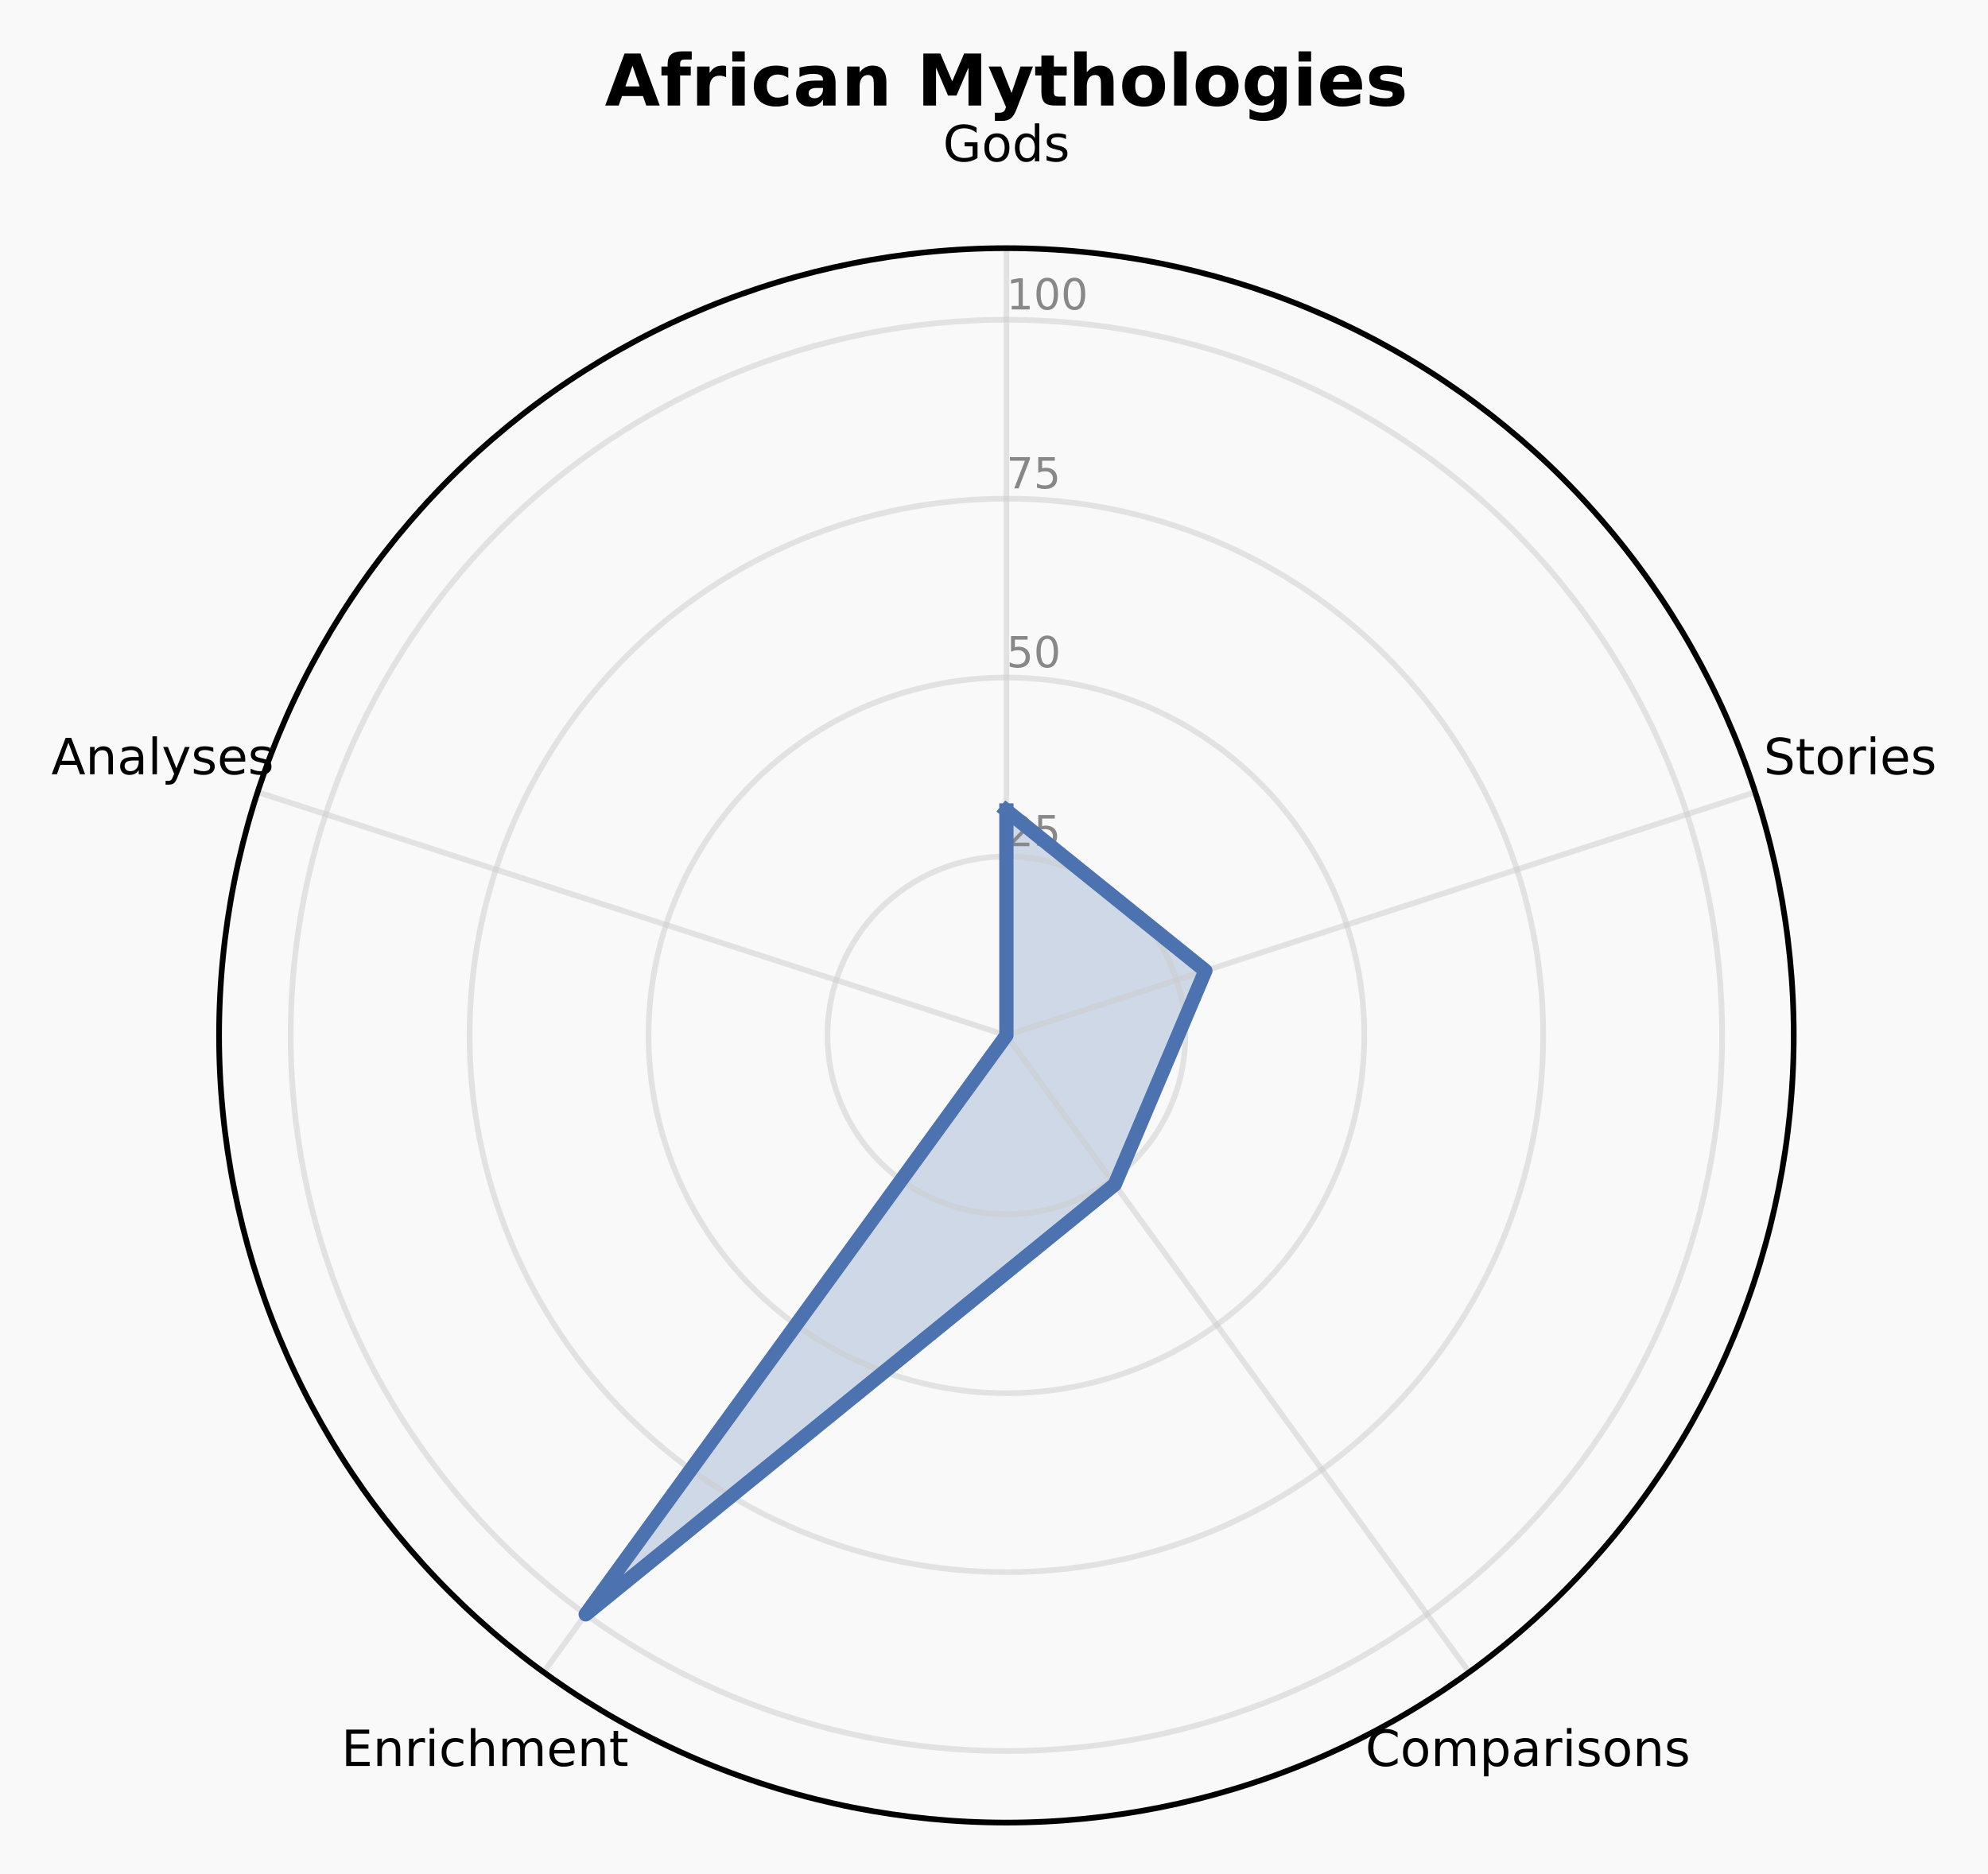
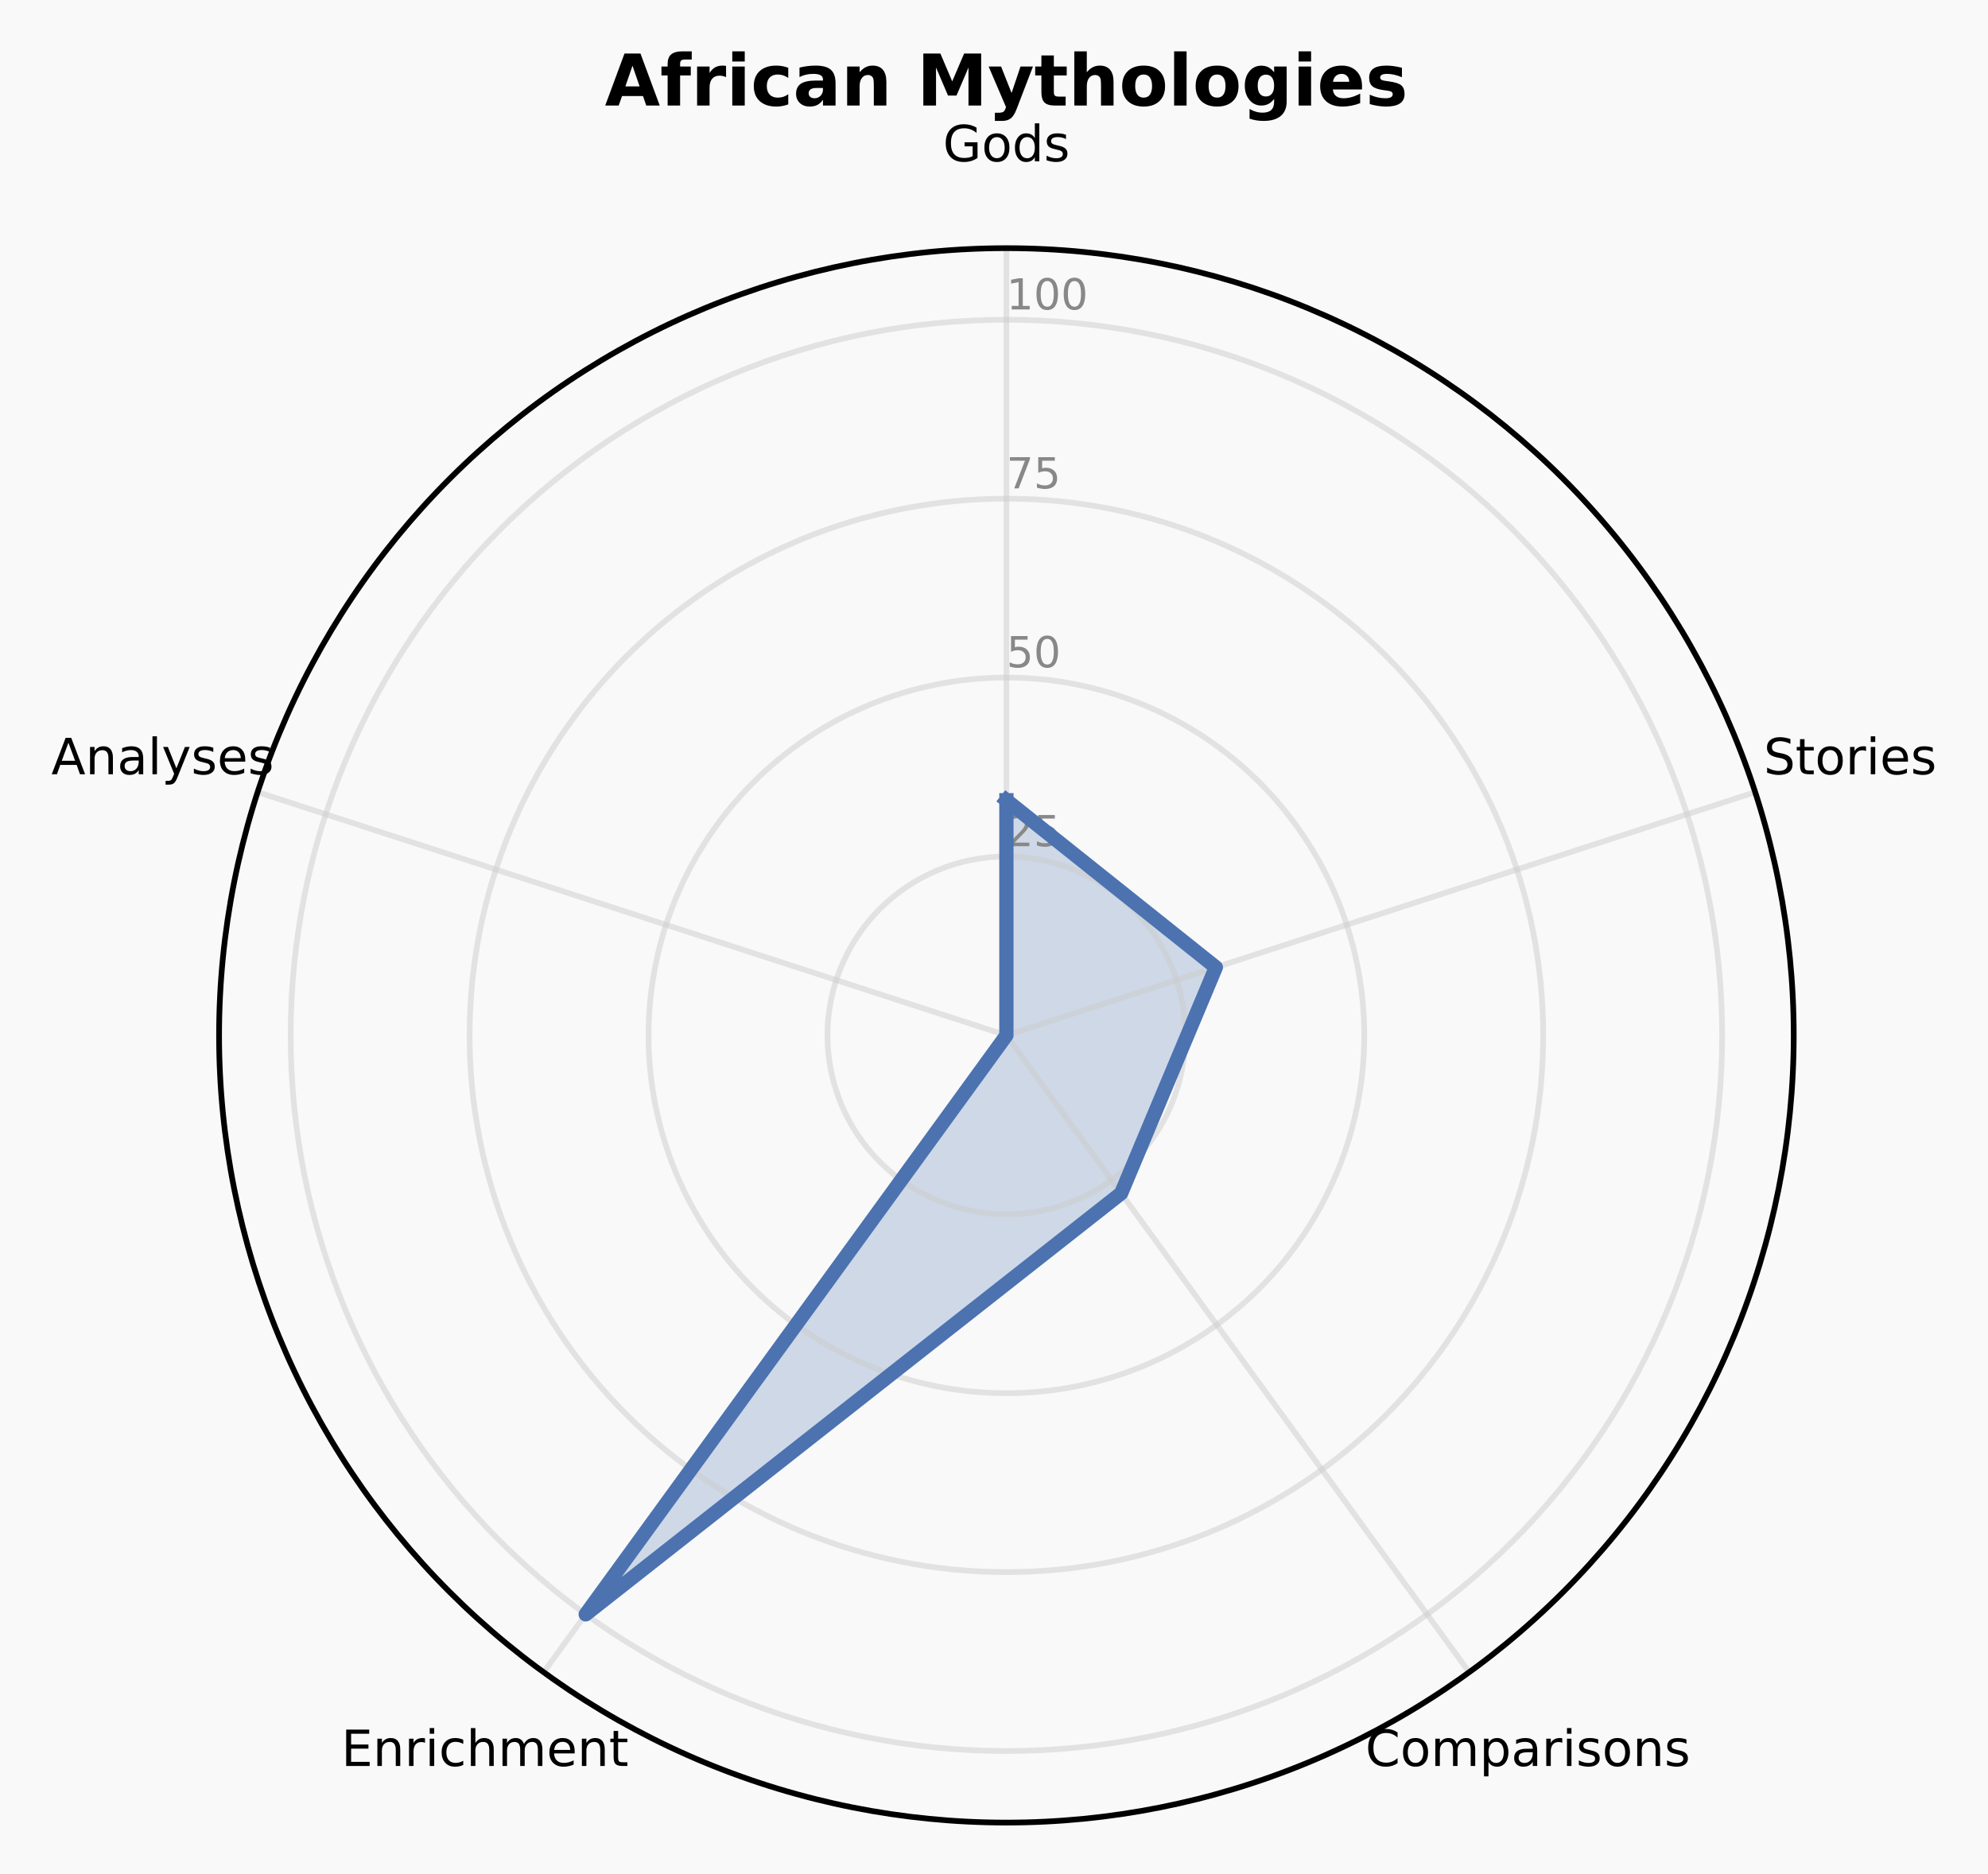
<svg xmlns="http://www.w3.org/2000/svg" xmlns:xlink="http://www.w3.org/1999/xlink" width="278.709pt" height="262.758pt" viewBox="0 0 278.709 262.758" version="1.1">
  <defs>
    <style type="text/css">*{stroke-linejoin: round; stroke-linecap: butt}</style>
  </defs>
  <g id="figure_1">
    <g id="patch_1">
      <path d="M 0 262.758  L 278.709 262.758  L 278.709 0  L 0 0  z " style="fill: #f9f9f9" />
    </g>
    <g id="axes_1">
      <g id="patch_2">
        <path d="M 251.473 145.178  C 251.473 130.683 248.618 116.329 243.071 102.938  C 237.524 89.546 229.393 77.377 219.143 67.128  C 208.894 56.878 196.725 48.748 183.334 43.201  C 169.942 37.654 155.588 34.798 141.093 34.798  C 126.598 34.798 112.244 37.654 98.853 43.201  C 85.461 48.748 73.293 56.878 63.043 67.128  C 52.794 77.377 44.663 89.546 39.116 102.938  C 33.569 116.329 30.714 130.683 30.714 145.178  C 30.714 159.673 33.569 174.027 39.116 187.418  C 44.663 200.81 52.794 212.979 63.043 223.228  C 73.293 233.478 85.461 241.609 98.853 247.155  C 112.244 252.702 126.598 255.558 141.093 255.558  C 155.588 255.558 169.942 252.702 183.334 247.155  C 196.725 241.609 208.894 233.478 219.143 223.228  C 229.393 212.979 237.524 200.81 243.071 187.418  C 248.618 174.027 251.473 159.673 251.473 145.178  M 141.093 145.178  C 141.093 145.178 141.093 145.178 141.093 145.178  C 141.093 145.178 141.093 145.178 141.093 145.178  C 141.093 145.178 141.093 145.178 141.093 145.178  C 141.093 145.178 141.093 145.178 141.093 145.178  C 141.093 145.178 141.093 145.178 141.093 145.178  C 141.093 145.178 141.093 145.178 141.093 145.178  C 141.093 145.178 141.093 145.178 141.093 145.178  C 141.093 145.178 141.093 145.178 141.093 145.178  C 141.093 145.178 141.093 145.178 141.093 145.178  C 141.093 145.178 141.093 145.178 141.093 145.178  C 141.093 145.178 141.093 145.178 141.093 145.178  C 141.093 145.178 141.093 145.178 141.093 145.178  C 141.093 145.178 141.093 145.178 141.093 145.178  C 141.093 145.178 141.093 145.178 141.093 145.178  C 141.093 145.178 141.093 145.178 141.093 145.178  C 141.093 145.178 141.093 145.178 141.093 145.178  z " style="fill: #f9f9f9" />
      </g>
      <g id="patch_3">
-         <path d="M 141.093 113.641  L 168.989 136.114  L 156.285 166.088  L 82.112 226.359  L 141.093 145.178  z " clip-path="url(#pe381502c4c)" style="fill: #4c72b0; opacity: 0.25; stroke: #4c72b0; stroke-linejoin: miter" />
+         <path d="M 141.093 112.208  L 170.458 135.637  L 157.179 167.318  L 82.112 226.359  L 141.093 145.178  z " clip-path="url(#pd253c1fc11)" style="fill: #4c72b0; opacity: 0.25; stroke: #4c72b0; stroke-linejoin: miter" />
      </g>
      <g id="matplotlib.axis_1">
        <g id="xtick_1">
          <g id="line2d_1">
-             <path d="M 141.093 145.178  L 141.093 34.798  " clip-path="url(#pe381502c4c)" style="fill: none; stroke: #cccccc; stroke-opacity: 0.5; stroke-width: 0.8; stroke-linecap: square" />
+             <path d="M 141.093 145.178  L 141.093 34.798  " clip-path="url(#pd253c1fc11)" style="fill: none; stroke: #cccccc; stroke-opacity: 0.5; stroke-width: 0.8; stroke-linecap: square" />
          </g>
          <g id="text_1">
            <g transform="translate(132.1945 22.61707) scale(0.07 -0.07)">
              <defs>
                <path id="DejaVuSans-2a" d="M 3809 666  L 3809 1919  L 2778 1919  L 2778 2438  L 4434 2438  L 4434 434  Q 4069 175 3628 42  Q 3188 -91 2688 -91  Q 1594 -91 976 548  Q 359 1188 359 2328  Q 359 3472 976 4111  Q 1594 4750 2688 4750  Q 3144 4750 3555 4637  Q 3966 4525 4313 4306  L 4313 3634  Q 3963 3931 3569 4081  Q 3175 4231 2741 4231  Q 1884 4231 1454 3753  Q 1025 3275 1025 2328  Q 1025 1384 1454 906  Q 1884 428 2741 428  Q 3075 428 3337 486  Q 3600 544 3809 666  z " transform="scale(0.015625)" />
                <path id="DejaVuSans-52" d="M 1959 3097  Q 1497 3097 1228 2736  Q 959 2375 959 1747  Q 959 1119 1226 758  Q 1494 397 1959 397  Q 2419 397 2687 759  Q 2956 1122 2956 1747  Q 2956 2369 2687 2733  Q 2419 3097 1959 3097  z M 1959 3584  Q 2709 3584 3137 3096  Q 3566 2609 3566 1747  Q 3566 888 3137 398  Q 2709 -91 1959 -91  Q 1206 -91 779 398  Q 353 888 353 1747  Q 353 2609 779 3096  Q 1206 3584 1959 3584  z " transform="scale(0.015625)" />
                <path id="DejaVuSans-47" d="M 2906 2969  L 2906 4863  L 3481 4863  L 3481 0  L 2906 0  L 2906 525  Q 2725 213 2448 61  Q 2172 -91 1784 -91  Q 1150 -91 751 415  Q 353 922 353 1747  Q 353 2572 751 3078  Q 1150 3584 1784 3584  Q 2172 3584 2448 3432  Q 2725 3281 2906 2969  z M 947 1747  Q 947 1113 1208 752  Q 1469 391 1925 391  Q 2381 391 2643 752  Q 2906 1113 2906 1747  Q 2906 2381 2643 2742  Q 2381 3103 1925 3103  Q 1469 3103 1208 2742  Q 947 2381 947 1747  z " transform="scale(0.015625)" />
                <path id="DejaVuSans-56" d="M 2834 3397  L 2834 2853  Q 2591 2978 2328 3040  Q 2066 3103 1784 3103  Q 1356 3103 1142 2972  Q 928 2841 928 2578  Q 928 2378 1081 2264  Q 1234 2150 1697 2047  L 1894 2003  Q 2506 1872 2764 1633  Q 3022 1394 3022 966  Q 3022 478 2636 193  Q 2250 -91 1575 -91  Q 1294 -91 989 -36  Q 684 19 347 128  L 347 722  Q 666 556 975 473  Q 1284 391 1588 391  Q 1994 391 2212 530  Q 2431 669 2431 922  Q 2431 1156 2273 1281  Q 2116 1406 1581 1522  L 1381 1569  Q 847 1681 609 1914  Q 372 2147 372 2553  Q 372 3047 722 3315  Q 1072 3584 1716 3584  Q 2034 3584 2315 3537  Q 2597 3491 2834 3397  z " transform="scale(0.015625)" />
              </defs>
              <use xlink:href="#DejaVuSans-2a" />
              <use xlink:href="#DejaVuSans-52" transform="translate(77.48438 0)" />
              <use xlink:href="#DejaVuSans-47" transform="translate(138.6719 0)" />
              <use xlink:href="#DejaVuSans-56" transform="translate(202.1562 0)" />
            </g>
          </g>
        </g>
        <g id="xtick_2">
          <g id="line2d_2">
-             <path d="M 141.093 145.178  L 246.07 111.069  " clip-path="url(#pe381502c4c)" style="fill: none; stroke: #cccccc; stroke-opacity: 0.5; stroke-width: 0.8; stroke-linecap: square" />
+             <path d="M 141.093 145.178  L 246.07 111.069  " clip-path="url(#pd253c1fc11)" style="fill: none; stroke: #cccccc; stroke-opacity: 0.5; stroke-width: 0.8; stroke-linecap: square" />
          </g>
          <g id="text_2">
            <g transform="translate(247.2616 108.5613) scale(0.07 -0.07)">
              <defs>
                <path id="DejaVuSans-36" d="M 3425 4513  L 3425 3897  Q 3066 4069 2747 4153  Q 2428 4238 2131 4238  Q 1616 4238 1336 4038  Q 1056 3838 1056 3469  Q 1056 3159 1242 3001  Q 1428 2844 1947 2747  L 2328 2669  Q 3034 2534 3370 2195  Q 3706 1856 3706 1288  Q 3706 609 3251 259  Q 2797 -91 1919 -91  Q 1588 -91 1214 -16  Q 841 59 441 206  L 441 856  Q 825 641 1194 531  Q 1563 422 1919 422  Q 2459 422 2753 634  Q 3047 847 3047 1241  Q 3047 1584 2836 1778  Q 2625 1972 2144 2069  L 1759 2144  Q 1053 2284 737 2584  Q 422 2884 422 3419  Q 422 4038 858 4394  Q 1294 4750 2059 4750  Q 2388 4750 2728 4690  Q 3069 4631 3425 4513  z " transform="scale(0.015625)" />
                <path id="DejaVuSans-57" d="M 1172 4494  L 1172 3500  L 2356 3500  L 2356 3053  L 1172 3053  L 1172 1153  Q 1172 725 1289 603  Q 1406 481 1766 481  L 2356 481  L 2356 0  L 1766 0  Q 1100 0 847 248  Q 594 497 594 1153  L 594 3053  L 172 3053  L 172 3500  L 594 3500  L 594 4494  L 1172 4494  z " transform="scale(0.015625)" />
                <path id="DejaVuSans-55" d="M 2631 2963  Q 2534 3019 2420 3045  Q 2306 3072 2169 3072  Q 1681 3072 1420 2755  Q 1159 2438 1159 1844  L 1159 0  L 581 0  L 581 3500  L 1159 3500  L 1159 2956  Q 1341 3275 1631 3429  Q 1922 3584 2338 3584  Q 2397 3584 2469 3576  Q 2541 3569 2628 3553  L 2631 2963  z " transform="scale(0.015625)" />
                <path id="DejaVuSans-4c" d="M 603 3500  L 1178 3500  L 1178 0  L 603 0  L 603 3500  z M 603 4863  L 1178 4863  L 1178 4134  L 603 4134  L 603 4863  z " transform="scale(0.015625)" />
                <path id="DejaVuSans-48" d="M 3597 1894  L 3597 1613  L 953 1613  Q 991 1019 1311 708  Q 1631 397 2203 397  Q 2534 397 2845 478  Q 3156 559 3463 722  L 3463 178  Q 3153 47 2828 -22  Q 2503 -91 2169 -91  Q 1331 -91 842 396  Q 353 884 353 1716  Q 353 2575 817 3079  Q 1281 3584 2069 3584  Q 2775 3584 3186 3129  Q 3597 2675 3597 1894  z M 3022 2063  Q 3016 2534 2758 2815  Q 2500 3097 2075 3097  Q 1594 3097 1305 2825  Q 1016 2553 972 2059  L 3022 2063  z " transform="scale(0.015625)" />
              </defs>
              <use xlink:href="#DejaVuSans-36" />
              <use xlink:href="#DejaVuSans-57" transform="translate(63.48438 0)" />
              <use xlink:href="#DejaVuSans-52" transform="translate(102.6875 0)" />
              <use xlink:href="#DejaVuSans-55" transform="translate(163.875 0)" />
              <use xlink:href="#DejaVuSans-4c" transform="translate(204.9844 0)" />
              <use xlink:href="#DejaVuSans-48" transform="translate(232.7656 0)" />
              <use xlink:href="#DejaVuSans-56" transform="translate(294.2969 0)" />
            </g>
          </g>
        </g>
        <g id="xtick_3">
          <g id="line2d_3">
-             <path d="M 141.093 145.178  L 205.973 234.477  " clip-path="url(#pe381502c4c)" style="fill: none; stroke: #cccccc; stroke-opacity: 0.5; stroke-width: 0.8; stroke-linecap: square" />
+             <path d="M 141.093 145.178  L 205.973 234.477  " clip-path="url(#pd253c1fc11)" style="fill: none; stroke: #cccccc; stroke-opacity: 0.5; stroke-width: 0.8; stroke-linecap: square" />
          </g>
          <g id="text_3">
            <g transform="translate(191.4228 247.6219) scale(0.07 -0.07)">
              <defs>
                <path id="DejaVuSans-26" d="M 4122 4306  L 4122 3641  Q 3803 3938 3442 4084  Q 3081 4231 2675 4231  Q 1875 4231 1450 3742  Q 1025 3253 1025 2328  Q 1025 1406 1450 917  Q 1875 428 2675 428  Q 3081 428 3442 575  Q 3803 722 4122 1019  L 4122 359  Q 3791 134 3420 21  Q 3050 -91 2638 -91  Q 1578 -91 968 557  Q 359 1206 359 2328  Q 359 3453 968 4101  Q 1578 4750 2638 4750  Q 3056 4750 3426 4639  Q 3797 4528 4122 4306  z " transform="scale(0.015625)" />
                <path id="DejaVuSans-50" d="M 3328 2828  Q 3544 3216 3844 3400  Q 4144 3584 4550 3584  Q 5097 3584 5394 3201  Q 5691 2819 5691 2113  L 5691 0  L 5113 0  L 5113 2094  Q 5113 2597 4934 2840  Q 4756 3084 4391 3084  Q 3944 3084 3684 2787  Q 3425 2491 3425 1978  L 3425 0  L 2847 0  L 2847 2094  Q 2847 2600 2669 2842  Q 2491 3084 2119 3084  Q 1678 3084 1418 2786  Q 1159 2488 1159 1978  L 1159 0  L 581 0  L 581 3500  L 1159 3500  L 1159 2956  Q 1356 3278 1631 3431  Q 1906 3584 2284 3584  Q 2666 3584 2933 3390  Q 3200 3197 3328 2828  z " transform="scale(0.015625)" />
                <path id="DejaVuSans-53" d="M 1159 525  L 1159 -1331  L 581 -1331  L 581 3500  L 1159 3500  L 1159 2969  Q 1341 3281 1617 3432  Q 1894 3584 2278 3584  Q 2916 3584 3314 3078  Q 3713 2572 3713 1747  Q 3713 922 3314 415  Q 2916 -91 2278 -91  Q 1894 -91 1617 61  Q 1341 213 1159 525  z M 3116 1747  Q 3116 2381 2855 2742  Q 2594 3103 2138 3103  Q 1681 3103 1420 2742  Q 1159 2381 1159 1747  Q 1159 1113 1420 752  Q 1681 391 2138 391  Q 2594 391 2855 752  Q 3116 1113 3116 1747  z " transform="scale(0.015625)" />
                <path id="DejaVuSans-44" d="M 2194 1759  Q 1497 1759 1228 1600  Q 959 1441 959 1056  Q 959 750 1161 570  Q 1363 391 1709 391  Q 2188 391 2477 730  Q 2766 1069 2766 1631  L 2766 1759  L 2194 1759  z M 3341 1997  L 3341 0  L 2766 0  L 2766 531  Q 2569 213 2275 61  Q 1981 -91 1556 -91  Q 1019 -91 701 211  Q 384 513 384 1019  Q 384 1609 779 1909  Q 1175 2209 1959 2209  L 2766 2209  L 2766 2266  Q 2766 2663 2505 2880  Q 2244 3097 1772 3097  Q 1472 3097 1187 3025  Q 903 2953 641 2809  L 641 3341  Q 956 3463 1253 3523  Q 1550 3584 1831 3584  Q 2591 3584 2966 3190  Q 3341 2797 3341 1997  z " transform="scale(0.015625)" />
                <path id="DejaVuSans-51" d="M 3513 2113  L 3513 0  L 2938 0  L 2938 2094  Q 2938 2591 2744 2837  Q 2550 3084 2163 3084  Q 1697 3084 1428 2787  Q 1159 2491 1159 1978  L 1159 0  L 581 0  L 581 3500  L 1159 3500  L 1159 2956  Q 1366 3272 1645 3428  Q 1925 3584 2291 3584  Q 2894 3584 3203 3211  Q 3513 2838 3513 2113  z " transform="scale(0.015625)" />
              </defs>
              <use xlink:href="#DejaVuSans-26" />
              <use xlink:href="#DejaVuSans-52" transform="translate(69.82812 0)" />
              <use xlink:href="#DejaVuSans-50" transform="translate(131.0156 0)" />
              <use xlink:href="#DejaVuSans-53" transform="translate(228.4219 0)" />
              <use xlink:href="#DejaVuSans-44" transform="translate(291.9062 0)" />
              <use xlink:href="#DejaVuSans-55" transform="translate(353.1875 0)" />
              <use xlink:href="#DejaVuSans-4c" transform="translate(394.2969 0)" />
              <use xlink:href="#DejaVuSans-56" transform="translate(422.0781 0)" />
              <use xlink:href="#DejaVuSans-52" transform="translate(474.1719 0)" />
              <use xlink:href="#DejaVuSans-51" transform="translate(535.3594 0)" />
              <use xlink:href="#DejaVuSans-56" transform="translate(598.7344 0)" />
            </g>
          </g>
        </g>
        <g id="xtick_4">
          <g id="line2d_4">
-             <path d="M 141.093 145.178  L 76.214 234.477  " clip-path="url(#pe381502c4c)" style="fill: none; stroke: #cccccc; stroke-opacity: 0.5; stroke-width: 0.8; stroke-linecap: square" />
+             <path d="M 141.093 145.178  L 76.214 234.477  " clip-path="url(#pd253c1fc11)" style="fill: none; stroke: #cccccc; stroke-opacity: 0.5; stroke-width: 0.8; stroke-linecap: square" />
          </g>
          <g id="text_4">
            <g transform="translate(47.8483 247.6219) scale(0.07 -0.07)">
              <defs>
                <path id="DejaVuSans-28" d="M 628 4666  L 3578 4666  L 3578 4134  L 1259 4134  L 1259 2753  L 3481 2753  L 3481 2222  L 1259 2222  L 1259 531  L 3634 531  L 3634 0  L 628 0  L 628 4666  z " transform="scale(0.015625)" />
                <path id="DejaVuSans-46" d="M 3122 3366  L 3122 2828  Q 2878 2963 2633 3030  Q 2388 3097 2138 3097  Q 1578 3097 1268 2742  Q 959 2388 959 1747  Q 959 1106 1268 751  Q 1578 397 2138 397  Q 2388 397 2633 464  Q 2878 531 3122 666  L 3122 134  Q 2881 22 2623 -34  Q 2366 -91 2075 -91  Q 1284 -91 818 406  Q 353 903 353 1747  Q 353 2603 823 3093  Q 1294 3584 2113 3584  Q 2378 3584 2631 3529  Q 2884 3475 3122 3366  z " transform="scale(0.015625)" />
                <path id="DejaVuSans-4b" d="M 3513 2113  L 3513 0  L 2938 0  L 2938 2094  Q 2938 2591 2744 2837  Q 2550 3084 2163 3084  Q 1697 3084 1428 2787  Q 1159 2491 1159 1978  L 1159 0  L 581 0  L 581 4863  L 1159 4863  L 1159 2956  Q 1366 3272 1645 3428  Q 1925 3584 2291 3584  Q 2894 3584 3203 3211  Q 3513 2838 3513 2113  z " transform="scale(0.015625)" />
              </defs>
              <use xlink:href="#DejaVuSans-28" />
              <use xlink:href="#DejaVuSans-51" transform="translate(63.1875 0)" />
              <use xlink:href="#DejaVuSans-55" transform="translate(126.5625 0)" />
              <use xlink:href="#DejaVuSans-4c" transform="translate(167.6719 0)" />
              <use xlink:href="#DejaVuSans-46" transform="translate(195.4531 0)" />
              <use xlink:href="#DejaVuSans-4b" transform="translate(250.4375 0)" />
              <use xlink:href="#DejaVuSans-50" transform="translate(313.8125 0)" />
              <use xlink:href="#DejaVuSans-48" transform="translate(411.2188 0)" />
              <use xlink:href="#DejaVuSans-51" transform="translate(472.75 0)" />
              <use xlink:href="#DejaVuSans-57" transform="translate(536.125 0)" />
            </g>
          </g>
        </g>
        <g id="xtick_5">
          <g id="line2d_5">
-             <path d="M 141.093 145.178  L 36.116 111.069  " clip-path="url(#pe381502c4c)" style="fill: none; stroke: #cccccc; stroke-opacity: 0.5; stroke-width: 0.8; stroke-linecap: square" />
+             <path d="M 141.093 145.178  L 36.116 111.069  " clip-path="url(#pd253c1fc11)" style="fill: none; stroke: #cccccc; stroke-opacity: 0.5; stroke-width: 0.8; stroke-linecap: square" />
          </g>
          <g id="text_5">
            <g transform="translate(7.2 108.5613) scale(0.07 -0.07)">
              <defs>
                <path id="DejaVuSans-24" d="M 2188 4044  L 1331 1722  L 3047 1722  L 2188 4044  z M 1831 4666  L 2547 4666  L 4325 0  L 3669 0  L 3244 1197  L 1141 1197  L 716 0  L 50 0  L 1831 4666  z " transform="scale(0.015625)" />
                <path id="DejaVuSans-4f" d="M 603 4863  L 1178 4863  L 1178 0  L 603 0  L 603 4863  z " transform="scale(0.015625)" />
                <path id="DejaVuSans-5c" d="M 2059 -325  Q 1816 -950 1584 -1140  Q 1353 -1331 966 -1331  L 506 -1331  L 506 -850  L 844 -850  Q 1081 -850 1212 -737  Q 1344 -625 1503 -206  L 1606 56  L 191 3500  L 800 3500  L 1894 763  L 2988 3500  L 3597 3500  L 2059 -325  z " transform="scale(0.015625)" />
              </defs>
              <use xlink:href="#DejaVuSans-24" />
              <use xlink:href="#DejaVuSans-51" transform="translate(68.40625 0)" />
              <use xlink:href="#DejaVuSans-44" transform="translate(131.7812 0)" />
              <use xlink:href="#DejaVuSans-4f" transform="translate(193.0625 0)" />
              <use xlink:href="#DejaVuSans-5c" transform="translate(220.8438 0)" />
              <use xlink:href="#DejaVuSans-56" transform="translate(280.0312 0)" />
              <use xlink:href="#DejaVuSans-48" transform="translate(332.125 0)" />
              <use xlink:href="#DejaVuSans-56" transform="translate(393.6562 0)" />
            </g>
          </g>
        </g>
      </g>
      <g id="matplotlib.axis_2">
        <g id="ytick_1">
          <g id="line2d_6">
-             <path d="M 141.093 120.092  C 144.388 120.092 147.65 120.741 150.693 122.001  C 153.737 123.262 156.503 125.11 158.832 127.439  C 161.161 129.769 163.009 132.534 164.27 135.578  C 165.531 138.621 166.18 141.884 166.18 145.178  C 166.18 148.472 165.531 151.735 164.27 154.778  C 163.009 157.822 161.161 160.587 158.832 162.917  C 156.503 165.246 153.737 167.094 150.693 168.355  C 147.65 169.615 144.388 170.264 141.093 170.264  C 137.799 170.264 134.537 169.615 131.493 168.355  C 128.45 167.094 125.684 165.246 123.355 162.917  C 121.025 160.587 119.177 157.822 117.917 154.778  C 116.656 151.735 116.007 148.472 116.007 145.178  C 116.007 141.884 116.656 138.621 117.917 135.578  C 119.177 132.534 121.025 129.769 123.355 127.439  C 125.684 125.11 128.45 123.262 131.493 122.001  C 134.537 120.741 137.799 120.092 141.093 120.092  " clip-path="url(#pe381502c4c)" style="fill: none; stroke: #cccccc; stroke-opacity: 0.5; stroke-width: 0.8; stroke-linecap: square" />
+             <path d="M 141.093 120.092  C 144.388 120.092 147.65 120.741 150.693 122.001  C 153.737 123.262 156.503 125.11 158.832 127.439  C 161.161 129.769 163.009 132.534 164.27 135.578  C 165.531 138.621 166.18 141.884 166.18 145.178  C 166.18 148.472 165.531 151.735 164.27 154.778  C 163.009 157.822 161.161 160.587 158.832 162.917  C 156.503 165.246 153.737 167.094 150.693 168.355  C 147.65 169.615 144.388 170.264 141.093 170.264  C 137.799 170.264 134.537 169.615 131.493 168.355  C 128.45 167.094 125.684 165.246 123.355 162.917  C 121.025 160.587 119.177 157.822 117.917 154.778  C 116.656 151.735 116.007 148.472 116.007 145.178  C 116.007 141.884 116.656 138.621 117.917 135.578  C 119.177 132.534 121.025 129.769 123.355 127.439  C 125.684 125.11 128.45 123.262 131.493 122.001  C 134.537 120.741 137.799 120.092 141.093 120.092  " clip-path="url(#pd253c1fc11)" style="fill: none; stroke: #cccccc; stroke-opacity: 0.5; stroke-width: 0.8; stroke-linecap: square" />
          </g>
          <g id="text_6">
            <g style="fill: #888888" transform="translate(141.0933 118.6504) scale(0.06 -0.06)">
              <defs>
                <path id="DejaVuSans-15" d="M 1228 531  L 3431 531  L 3431 0  L 469 0  L 469 531  Q 828 903 1448 1529  Q 2069 2156 2228 2338  Q 2531 2678 2651 2914  Q 2772 3150 2772 3378  Q 2772 3750 2511 3984  Q 2250 4219 1831 4219  Q 1534 4219 1204 4116  Q 875 4013 500 3803  L 500 4441  Q 881 4594 1212 4672  Q 1544 4750 1819 4750  Q 2544 4750 2975 4387  Q 3406 4025 3406 3419  Q 3406 3131 3298 2873  Q 3191 2616 2906 2266  Q 2828 2175 2409 1742  Q 1991 1309 1228 531  z " transform="scale(0.015625)" />
                <path id="DejaVuSans-18" d="M 691 4666  L 3169 4666  L 3169 4134  L 1269 4134  L 1269 2991  Q 1406 3038 1543 3061  Q 1681 3084 1819 3084  Q 2600 3084 3056 2656  Q 3513 2228 3513 1497  Q 3513 744 3044 326  Q 2575 -91 1722 -91  Q 1428 -91 1123 -41  Q 819 9 494 109  L 494 744  Q 775 591 1075 516  Q 1375 441 1709 441  Q 2250 441 2565 725  Q 2881 1009 2881 1497  Q 2881 1984 2565 2268  Q 2250 2553 1709 2553  Q 1456 2553 1204 2497  Q 953 2441 691 2322  L 691 4666  z " transform="scale(0.015625)" />
              </defs>
              <use xlink:href="#DejaVuSans-15" />
              <use xlink:href="#DejaVuSans-18" transform="translate(63.625 0)" />
            </g>
          </g>
        </g>
        <g id="ytick_2">
          <g id="line2d_7">
-             <path d="M 141.093 95.005  C 147.682 95.005 154.206 96.303 160.293 98.825  C 166.381 101.346 171.912 105.042 176.571 109.701  C 181.229 114.36 184.925 119.891 187.447 125.978  C 189.968 132.065 191.266 138.589 191.266 145.178  C 191.266 151.767 189.968 158.291 187.447 164.378  C 184.925 170.465 181.229 175.997 176.571 180.655  C 171.912 185.314 166.381 189.01 160.293 191.531  C 154.206 194.053 147.682 195.351 141.093 195.351  C 134.505 195.351 127.98 194.053 121.893 191.531  C 115.806 189.01 110.275 185.314 105.616 180.655  C 100.957 175.997 97.261 170.465 94.74 164.378  C 92.219 158.291 90.921 151.767 90.921 145.178  C 90.921 138.589 92.219 132.065 94.74 125.978  C 97.261 119.891 100.957 114.36 105.616 109.701  C 110.275 105.042 115.806 101.346 121.893 98.825  C 127.98 96.303 134.505 95.005 141.093 95.005  " clip-path="url(#pe381502c4c)" style="fill: none; stroke: #cccccc; stroke-opacity: 0.5; stroke-width: 0.8; stroke-linecap: square" />
+             <path d="M 141.093 95.005  C 147.682 95.005 154.206 96.303 160.293 98.825  C 166.381 101.346 171.912 105.042 176.571 109.701  C 181.229 114.36 184.925 119.891 187.447 125.978  C 189.968 132.065 191.266 138.589 191.266 145.178  C 191.266 151.767 189.968 158.291 187.447 164.378  C 184.925 170.465 181.229 175.997 176.571 180.655  C 171.912 185.314 166.381 189.01 160.293 191.531  C 154.206 194.053 147.682 195.351 141.093 195.351  C 134.505 195.351 127.98 194.053 121.893 191.531  C 115.806 189.01 110.275 185.314 105.616 180.655  C 100.957 175.997 97.261 170.465 94.74 164.378  C 92.219 158.291 90.921 151.767 90.921 145.178  C 90.921 138.589 92.219 132.065 94.74 125.978  C 97.261 119.891 100.957 114.36 105.616 109.701  C 110.275 105.042 115.806 101.346 121.893 98.825  C 127.98 96.303 134.505 95.005 141.093 95.005  " clip-path="url(#pd253c1fc11)" style="fill: none; stroke: #cccccc; stroke-opacity: 0.5; stroke-width: 0.8; stroke-linecap: square" />
          </g>
          <g id="text_7">
            <g style="fill: #888888" transform="translate(141.0933 93.56408) scale(0.06 -0.06)">
              <defs>
                <path id="DejaVuSans-13" d="M 2034 4250  Q 1547 4250 1301 3770  Q 1056 3291 1056 2328  Q 1056 1369 1301 889  Q 1547 409 2034 409  Q 2525 409 2770 889  Q 3016 1369 3016 2328  Q 3016 3291 2770 3770  Q 2525 4250 2034 4250  z M 2034 4750  Q 2819 4750 3233 4129  Q 3647 3509 3647 2328  Q 3647 1150 3233 529  Q 2819 -91 2034 -91  Q 1250 -91 836 529  Q 422 1150 422 2328  Q 422 3509 836 4129  Q 1250 4750 2034 4750  z " transform="scale(0.015625)" />
              </defs>
              <use xlink:href="#DejaVuSans-18" />
              <use xlink:href="#DejaVuSans-13" transform="translate(63.625 0)" />
            </g>
          </g>
        </g>
        <g id="ytick_3">
          <g id="line2d_8">
-             <path d="M 141.093 69.919  C 150.976 69.919 160.763 71.866 169.894 75.648  C 179.024 79.43 187.321 84.974 194.309 91.962  C 201.298 98.95 206.841 107.247 210.623 116.378  C 214.405 125.508 216.352 135.295 216.352 145.178  C 216.352 155.061 214.405 164.848 210.623 173.978  C 206.841 183.109 201.298 191.406 194.309 198.394  C 187.321 205.382 179.024 210.926 169.894 214.708  C 160.763 218.49 150.976 220.437 141.093 220.437  C 131.21 220.437 121.424 218.49 112.293 214.708  C 103.162 210.926 94.866 205.382 87.877 198.394  C 80.889 191.406 75.345 183.109 71.563 173.978  C 67.781 164.848 65.834 155.061 65.834 145.178  C 65.834 135.295 67.781 125.508 71.563 116.378  C 75.345 107.247 80.889 98.95 87.877 91.962  C 94.866 84.974 103.162 79.43 112.293 75.648  C 121.424 71.866 131.21 69.919 141.093 69.919  " clip-path="url(#pe381502c4c)" style="fill: none; stroke: #cccccc; stroke-opacity: 0.5; stroke-width: 0.8; stroke-linecap: square" />
+             <path d="M 141.093 69.919  C 150.976 69.919 160.763 71.866 169.894 75.648  C 179.024 79.43 187.321 84.974 194.309 91.962  C 201.298 98.95 206.841 107.247 210.623 116.378  C 214.405 125.508 216.352 135.295 216.352 145.178  C 216.352 155.061 214.405 164.848 210.623 173.978  C 206.841 183.109 201.298 191.406 194.309 198.394  C 187.321 205.382 179.024 210.926 169.894 214.708  C 160.763 218.49 150.976 220.437 141.093 220.437  C 131.21 220.437 121.424 218.49 112.293 214.708  C 103.162 210.926 94.866 205.382 87.877 198.394  C 80.889 191.406 75.345 183.109 71.563 173.978  C 67.781 164.848 65.834 155.061 65.834 145.178  C 65.834 135.295 67.781 125.508 71.563 116.378  C 75.345 107.247 80.889 98.95 87.877 91.962  C 94.866 84.974 103.162 79.43 112.293 75.648  C 121.424 71.866 131.21 69.919 141.093 69.919  " clip-path="url(#pd253c1fc11)" style="fill: none; stroke: #cccccc; stroke-opacity: 0.5; stroke-width: 0.8; stroke-linecap: square" />
          </g>
          <g id="text_8">
            <g style="fill: #888888" transform="translate(141.0933 68.47781) scale(0.06 -0.06)">
              <defs>
                <path id="DejaVuSans-1a" d="M 525 4666  L 3525 4666  L 3525 4397  L 1831 0  L 1172 0  L 2766 4134  L 525 4134  L 525 4666  z " transform="scale(0.015625)" />
              </defs>
              <use xlink:href="#DejaVuSans-1a" />
              <use xlink:href="#DejaVuSans-18" transform="translate(63.625 0)" />
            </g>
          </g>
        </g>
        <g id="ytick_4">
          <g id="line2d_9">
-             <path d="M 141.093 44.833  C 154.27 44.833 167.32 47.429 179.494 52.471  C 191.668 57.514 202.73 64.906 212.048 74.223  C 221.366 83.541 228.757 94.603 233.8 106.778  C 238.843 118.952 241.438 132.001 241.438 145.178  C 241.438 158.355 238.843 171.404 233.8 183.578  C 228.757 195.753 221.366 206.815 212.048 216.133  C 202.73 225.45 191.668 232.842 179.494 237.885  C 167.32 242.927 154.27 245.523 141.093 245.523  C 127.916 245.523 114.867 242.927 102.693 237.885  C 90.519 232.842 79.456 225.45 70.139 216.133  C 60.821 206.815 53.429 195.753 48.387 183.578  C 43.344 171.404 40.748 158.355 40.748 145.178  C 40.748 132.001 43.344 118.952 48.387 106.778  C 53.429 94.603 60.821 83.541 70.139 74.223  C 79.456 64.906 90.519 57.514 102.693 52.471  C 114.867 47.429 127.916 44.833 141.093 44.833  " clip-path="url(#pe381502c4c)" style="fill: none; stroke: #cccccc; stroke-opacity: 0.5; stroke-width: 0.8; stroke-linecap: square" />
+             <path d="M 141.093 44.833  C 154.27 44.833 167.32 47.429 179.494 52.471  C 191.668 57.514 202.73 64.906 212.048 74.223  C 221.366 83.541 228.757 94.603 233.8 106.778  C 238.843 118.952 241.438 132.001 241.438 145.178  C 241.438 158.355 238.843 171.404 233.8 183.578  C 228.757 195.753 221.366 206.815 212.048 216.133  C 202.73 225.45 191.668 232.842 179.494 237.885  C 167.32 242.927 154.27 245.523 141.093 245.523  C 127.916 245.523 114.867 242.927 102.693 237.885  C 90.519 232.842 79.456 225.45 70.139 216.133  C 60.821 206.815 53.429 195.753 48.387 183.578  C 43.344 171.404 40.748 158.355 40.748 145.178  C 40.748 132.001 43.344 118.952 48.387 106.778  C 53.429 94.603 60.821 83.541 70.139 74.223  C 79.456 64.906 90.519 57.514 102.693 52.471  C 114.867 47.429 127.916 44.833 141.093 44.833  " clip-path="url(#pd253c1fc11)" style="fill: none; stroke: #cccccc; stroke-opacity: 0.5; stroke-width: 0.8; stroke-linecap: square" />
          </g>
          <g id="text_9">
            <g style="fill: #888888" transform="translate(141.0933 43.39154) scale(0.06 -0.06)">
              <defs>
                <path id="DejaVuSans-14" d="M 794 531  L 1825 531  L 1825 4091  L 703 3866  L 703 4441  L 1819 4666  L 2450 4666  L 2450 531  L 3481 531  L 3481 0  L 794 0  L 794 531  z " transform="scale(0.015625)" />
              </defs>
              <use xlink:href="#DejaVuSans-14" />
              <use xlink:href="#DejaVuSans-13" transform="translate(63.625 0)" />
              <use xlink:href="#DejaVuSans-13" transform="translate(127.25 0)" />
            </g>
          </g>
        </g>
      </g>
      <g id="line2d_10">
-         <path d="M 141.093 113.641  L 168.989 136.114  L 156.285 166.088  L 82.112 226.359  L 141.093 145.178  L 141.093 113.641  " clip-path="url(#pe381502c4c)" style="fill: none; stroke: #4c72b0; stroke-width: 2; stroke-linecap: square" />
+         <path d="M 141.093 112.208  L 170.458 135.637  L 157.179 167.318  L 82.112 226.359  L 141.093 145.178  L 141.093 112.208  " clip-path="url(#pd253c1fc11)" style="fill: none; stroke: #4c72b0; stroke-width: 2; stroke-linecap: square" />
      </g>
      <g id="patch_4">
        <path d="M 141.093 34.798  C 126.598 34.798 112.244 37.654 98.853 43.201  C 85.461 48.748 73.293 56.878 63.043 67.128  C 52.794 77.377 44.663 89.546 39.116 102.938  C 33.569 116.329 30.714 130.683 30.714 145.178  C 30.714 159.673 33.569 174.027 39.116 187.418  C 44.663 200.81 52.794 212.979 63.043 223.228  C 73.293 233.478 85.461 241.609 98.853 247.155  C 112.244 252.702 126.598 255.558 141.093 255.558  C 155.588 255.558 169.942 252.702 183.334 247.155  C 196.725 241.609 208.894 233.478 219.143 223.228  C 229.393 212.979 237.524 200.81 243.071 187.418  C 248.618 174.027 251.473 159.673 251.473 145.178  C 251.473 130.683 248.618 116.329 243.071 102.938  C 237.524 89.546 229.393 77.377 219.143 67.128  C 208.894 56.878 196.725 48.748 183.334 43.201  C 169.942 37.654 155.588 34.798 141.093 34.798  " style="fill: none; stroke: #000000; stroke-width: 0.8; stroke-linejoin: miter; stroke-linecap: square" />
      </g>
      <g id="text_10">
        <g transform="translate(84.80186 14.79844) scale(0.1 -0.1)">
          <defs>
            <path id="DejaVuSans-Bold-24" d="M 3419 850  L 1538 850  L 1241 0  L 31 0  L 1759 4666  L 3194 4666  L 4922 0  L 3713 0  L 3419 850  z M 1838 1716  L 3116 1716  L 2478 3572  L 1838 1716  z " transform="scale(0.015625)" />
            <path id="DejaVuSans-Bold-49" d="M 2841 4863  L 2841 4128  L 2222 4128  Q 1984 4128 1890 4042  Q 1797 3956 1797 3744  L 1797 3500  L 2753 3500  L 2753 2700  L 1797 2700  L 1797 0  L 678 0  L 678 2700  L 122 2700  L 122 3500  L 678 3500  L 678 3744  Q 678 4316 997 4589  Q 1316 4863 1984 4863  L 2841 4863  z " transform="scale(0.015625)" />
            <path id="DejaVuSans-Bold-55" d="M 3138 2547  Q 2991 2616 2845 2648  Q 2700 2681 2553 2681  Q 2122 2681 1889 2404  Q 1656 2128 1656 1613  L 1656 0  L 538 0  L 538 3500  L 1656 3500  L 1656 2925  Q 1872 3269 2151 3426  Q 2431 3584 2822 3584  Q 2878 3584 2943 3579  Q 3009 3575 3134 3559  L 3138 2547  z " transform="scale(0.015625)" />
            <path id="DejaVuSans-Bold-4c" d="M 538 3500  L 1656 3500  L 1656 0  L 538 0  L 538 3500  z M 538 4863  L 1656 4863  L 1656 3950  L 538 3950  L 538 4863  z " transform="scale(0.015625)" />
            <path id="DejaVuSans-Bold-46" d="M 3366 3391  L 3366 2478  Q 3138 2634 2908 2709  Q 2678 2784 2431 2784  Q 1963 2784 1702 2511  Q 1441 2238 1441 1747  Q 1441 1256 1702 982  Q 1963 709 2431 709  Q 2694 709 2930 787  Q 3166 866 3366 1019  L 3366 103  Q 3103 6 2833 -42  Q 2563 -91 2291 -91  Q 1344 -91 809 395  Q 275 881 275 1747  Q 275 2613 809 3098  Q 1344 3584 2291 3584  Q 2566 3584 2833 3536  Q 3100 3488 3366 3391  z " transform="scale(0.015625)" />
            <path id="DejaVuSans-Bold-44" d="M 2106 1575  Q 1756 1575 1579 1456  Q 1403 1338 1403 1106  Q 1403 894 1545 773  Q 1688 653 1941 653  Q 2256 653 2472 879  Q 2688 1106 2688 1447  L 2688 1575  L 2106 1575  z M 3816 1997  L 3816 0  L 2688 0  L 2688 519  Q 2463 200 2181 54  Q 1900 -91 1497 -91  Q 953 -91 614 226  Q 275 544 275 1050  Q 275 1666 698 1953  Q 1122 2241 2028 2241  L 2688 2241  L 2688 2328  Q 2688 2594 2478 2717  Q 2269 2841 1825 2841  Q 1466 2841 1156 2769  Q 847 2697 581 2553  L 581 3406  Q 941 3494 1303 3539  Q 1666 3584 2028 3584  Q 2975 3584 3395 3211  Q 3816 2838 3816 1997  z " transform="scale(0.015625)" />
            <path id="DejaVuSans-Bold-51" d="M 4056 2131  L 4056 0  L 2931 0  L 2931 347  L 2931 1631  Q 2931 2084 2911 2256  Q 2891 2428 2841 2509  Q 2775 2619 2662 2680  Q 2550 2741 2406 2741  Q 2056 2741 1856 2470  Q 1656 2200 1656 1722  L 1656 0  L 538 0  L 538 3500  L 1656 3500  L 1656 2988  Q 1909 3294 2193 3439  Q 2478 3584 2822 3584  Q 3428 3584 3742 3212  Q 4056 2841 4056 2131  z " transform="scale(0.015625)" />
            <path id="DejaVuSans-Bold-3" transform="scale(0.015625)" />
            <path id="DejaVuSans-Bold-30" d="M 588 4666  L 2119 4666  L 3181 2169  L 4250 4666  L 5778 4666  L 5778 0  L 4641 0  L 4641 3413  L 3566 897  L 2803 897  L 1728 3413  L 1728 0  L 588 0  L 588 4666  z " transform="scale(0.015625)" />
            <path id="DejaVuSans-Bold-5c" d="M 78 3500  L 1197 3500  L 2138 1125  L 2938 3500  L 4056 3500  L 2584 -331  Q 2363 -916 2067 -1148  Q 1772 -1381 1288 -1381  L 641 -1381  L 641 -647  L 991 -647  Q 1275 -647 1404 -556  Q 1534 -466 1606 -231  L 1638 -134  L 78 3500  z " transform="scale(0.015625)" />
            <path id="DejaVuSans-Bold-57" d="M 1759 4494  L 1759 3500  L 2913 3500  L 2913 2700  L 1759 2700  L 1759 1216  Q 1759 972 1856 886  Q 1953 800 2241 800  L 2816 800  L 2816 0  L 1856 0  Q 1194 0 917 276  Q 641 553 641 1216  L 641 2700  L 84 2700  L 84 3500  L 641 3500  L 641 4494  L 1759 4494  z " transform="scale(0.015625)" />
            <path id="DejaVuSans-Bold-4b" d="M 4056 2131  L 4056 0  L 2931 0  L 2931 347  L 2931 1625  Q 2931 2084 2911 2256  Q 2891 2428 2841 2509  Q 2775 2619 2662 2680  Q 2550 2741 2406 2741  Q 2056 2741 1856 2470  Q 1656 2200 1656 1722  L 1656 0  L 538 0  L 538 4863  L 1656 4863  L 1656 2988  Q 1909 3294 2193 3439  Q 2478 3584 2822 3584  Q 3428 3584 3742 3212  Q 4056 2841 4056 2131  z " transform="scale(0.015625)" />
            <path id="DejaVuSans-Bold-52" d="M 2203 2784  Q 1831 2784 1636 2517  Q 1441 2250 1441 1747  Q 1441 1244 1636 976  Q 1831 709 2203 709  Q 2569 709 2762 976  Q 2956 1244 2956 1747  Q 2956 2250 2762 2517  Q 2569 2784 2203 2784  z M 2203 3584  Q 3106 3584 3614 3096  Q 4122 2609 4122 1747  Q 4122 884 3614 396  Q 3106 -91 2203 -91  Q 1297 -91 786 396  Q 275 884 275 1747  Q 275 2609 786 3096  Q 1297 3584 2203 3584  z " transform="scale(0.015625)" />
            <path id="DejaVuSans-Bold-4f" d="M 538 4863  L 1656 4863  L 1656 0  L 538 0  L 538 4863  z " transform="scale(0.015625)" />
            <path id="DejaVuSans-Bold-4a" d="M 2919 594  Q 2688 288 2409 144  Q 2131 0 1766 0  Q 1125 0 706 504  Q 288 1009 288 1791  Q 288 2575 706 3076  Q 1125 3578 1766 3578  Q 2131 3578 2409 3434  Q 2688 3291 2919 2981  L 2919 3500  L 4044 3500  L 4044 353  Q 4044 -491 3511 -936  Q 2978 -1381 1966 -1381  Q 1638 -1381 1331 -1331  Q 1025 -1281 716 -1178  L 716 -306  Q 1009 -475 1290 -558  Q 1572 -641 1856 -641  Q 2406 -641 2662 -400  Q 2919 -159 2919 353  L 2919 594  z M 2181 2772  Q 1834 2772 1640 2515  Q 1447 2259 1447 1791  Q 1447 1309 1634 1061  Q 1822 813 2181 813  Q 2531 813 2725 1069  Q 2919 1325 2919 1791  Q 2919 2259 2725 2515  Q 2531 2772 2181 2772  z " transform="scale(0.015625)" />
            <path id="DejaVuSans-Bold-48" d="M 4031 1759  L 4031 1441  L 1416 1441  Q 1456 1047 1700 850  Q 1944 653 2381 653  Q 2734 653 3104 758  Q 3475 863 3866 1075  L 3866 213  Q 3469 63 3072 -14  Q 2675 -91 2278 -91  Q 1328 -91 801 392  Q 275 875 275 1747  Q 275 2603 792 3093  Q 1309 3584 2216 3584  Q 3041 3584 3536 3087  Q 4031 2591 4031 1759  z M 2881 2131  Q 2881 2450 2695 2645  Q 2509 2841 2209 2841  Q 1884 2841 1681 2658  Q 1478 2475 1428 2131  L 2881 2131  z " transform="scale(0.015625)" />
            <path id="DejaVuSans-Bold-56" d="M 3272 3391  L 3272 2541  Q 2913 2691 2578 2766  Q 2244 2841 1947 2841  Q 1628 2841 1473 2761  Q 1319 2681 1319 2516  Q 1319 2381 1436 2309  Q 1553 2238 1856 2203  L 2053 2175  Q 2913 2066 3209 1816  Q 3506 1566 3506 1031  Q 3506 472 3093 190  Q 2681 -91 1863 -91  Q 1516 -91 1145 -36  Q 775 19 384 128  L 384 978  Q 719 816 1070 734  Q 1422 653 1784 653  Q 2113 653 2278 743  Q 2444 834 2444 1013  Q 2444 1163 2330 1236  Q 2216 1309 1875 1350  L 1678 1375  Q 931 1469 631 1722  Q 331 1975 331 2491  Q 331 3047 712 3315  Q 1094 3584 1881 3584  Q 2191 3584 2531 3537  Q 2872 3491 3272 3391  z " transform="scale(0.015625)" />
          </defs>
          <use xlink:href="#DejaVuSans-Bold-24" />
          <use xlink:href="#DejaVuSans-Bold-49" transform="translate(77.39062 0)" />
          <use xlink:href="#DejaVuSans-Bold-55" transform="translate(120.8906 0)" />
          <use xlink:href="#DejaVuSans-Bold-4c" transform="translate(170.2031 0)" />
          <use xlink:href="#DejaVuSans-Bold-46" transform="translate(204.4844 0)" />
          <use xlink:href="#DejaVuSans-Bold-44" transform="translate(263.7656 0)" />
          <use xlink:href="#DejaVuSans-Bold-51" transform="translate(331.25 0)" />
          <use xlink:href="#DejaVuSans-Bold-3" transform="translate(402.4375 0)" />
          <use xlink:href="#DejaVuSans-Bold-30" transform="translate(437.25 0)" />
          <use xlink:href="#DejaVuSans-Bold-5c" transform="translate(536.7656 0)" />
          <use xlink:href="#DejaVuSans-Bold-57" transform="translate(601.9531 0)" />
          <use xlink:href="#DejaVuSans-Bold-4b" transform="translate(649.75 0)" />
          <use xlink:href="#DejaVuSans-Bold-52" transform="translate(720.9375 0)" />
          <use xlink:href="#DejaVuSans-Bold-4f" transform="translate(789.6406 0)" />
          <use xlink:href="#DejaVuSans-Bold-52" transform="translate(823.9219 0)" />
          <use xlink:href="#DejaVuSans-Bold-4a" transform="translate(892.625 0)" />
          <use xlink:href="#DejaVuSans-Bold-4c" transform="translate(964.2031 0)" />
          <use xlink:href="#DejaVuSans-Bold-48" transform="translate(998.4844 0)" />
          <use xlink:href="#DejaVuSans-Bold-56" transform="translate(1066.312 0)" />
        </g>
      </g>
    </g>
  </g>
  <defs>
-     <clipPath id="pe381502c4c">
+     <clipPath id="pd253c1fc11">
      <path d="M 251.473 145.178  C 251.473 130.683 248.618 116.329 243.071 102.938  C 237.524 89.546 229.393 77.377 219.143 67.128  C 208.894 56.878 196.725 48.748 183.334 43.201  C 169.942 37.654 155.588 34.798 141.093 34.798  C 126.598 34.798 112.244 37.654 98.853 43.201  C 85.461 48.748 73.293 56.878 63.043 67.128  C 52.794 77.377 44.663 89.546 39.116 102.938  C 33.569 116.329 30.714 130.683 30.714 145.178  C 30.714 159.673 33.569 174.027 39.116 187.418  C 44.663 200.81 52.794 212.979 63.043 223.228  C 73.293 233.478 85.461 241.609 98.853 247.155  C 112.244 252.702 126.598 255.558 141.093 255.558  C 155.588 255.558 169.942 252.702 183.334 247.155  C 196.725 241.609 208.894 233.478 219.143 223.228  C 229.393 212.979 237.524 200.81 243.071 187.418  C 248.618 174.027 251.473 159.673 251.473 145.178  M 141.093 145.178  C 141.093 145.178 141.093 145.178 141.093 145.178  C 141.093 145.178 141.093 145.178 141.093 145.178  C 141.093 145.178 141.093 145.178 141.093 145.178  C 141.093 145.178 141.093 145.178 141.093 145.178  C 141.093 145.178 141.093 145.178 141.093 145.178  C 141.093 145.178 141.093 145.178 141.093 145.178  C 141.093 145.178 141.093 145.178 141.093 145.178  C 141.093 145.178 141.093 145.178 141.093 145.178  C 141.093 145.178 141.093 145.178 141.093 145.178  C 141.093 145.178 141.093 145.178 141.093 145.178  C 141.093 145.178 141.093 145.178 141.093 145.178  C 141.093 145.178 141.093 145.178 141.093 145.178  C 141.093 145.178 141.093 145.178 141.093 145.178  C 141.093 145.178 141.093 145.178 141.093 145.178  C 141.093 145.178 141.093 145.178 141.093 145.178  C 141.093 145.178 141.093 145.178 141.093 145.178  z " />
    </clipPath>
  </defs>
</svg>
